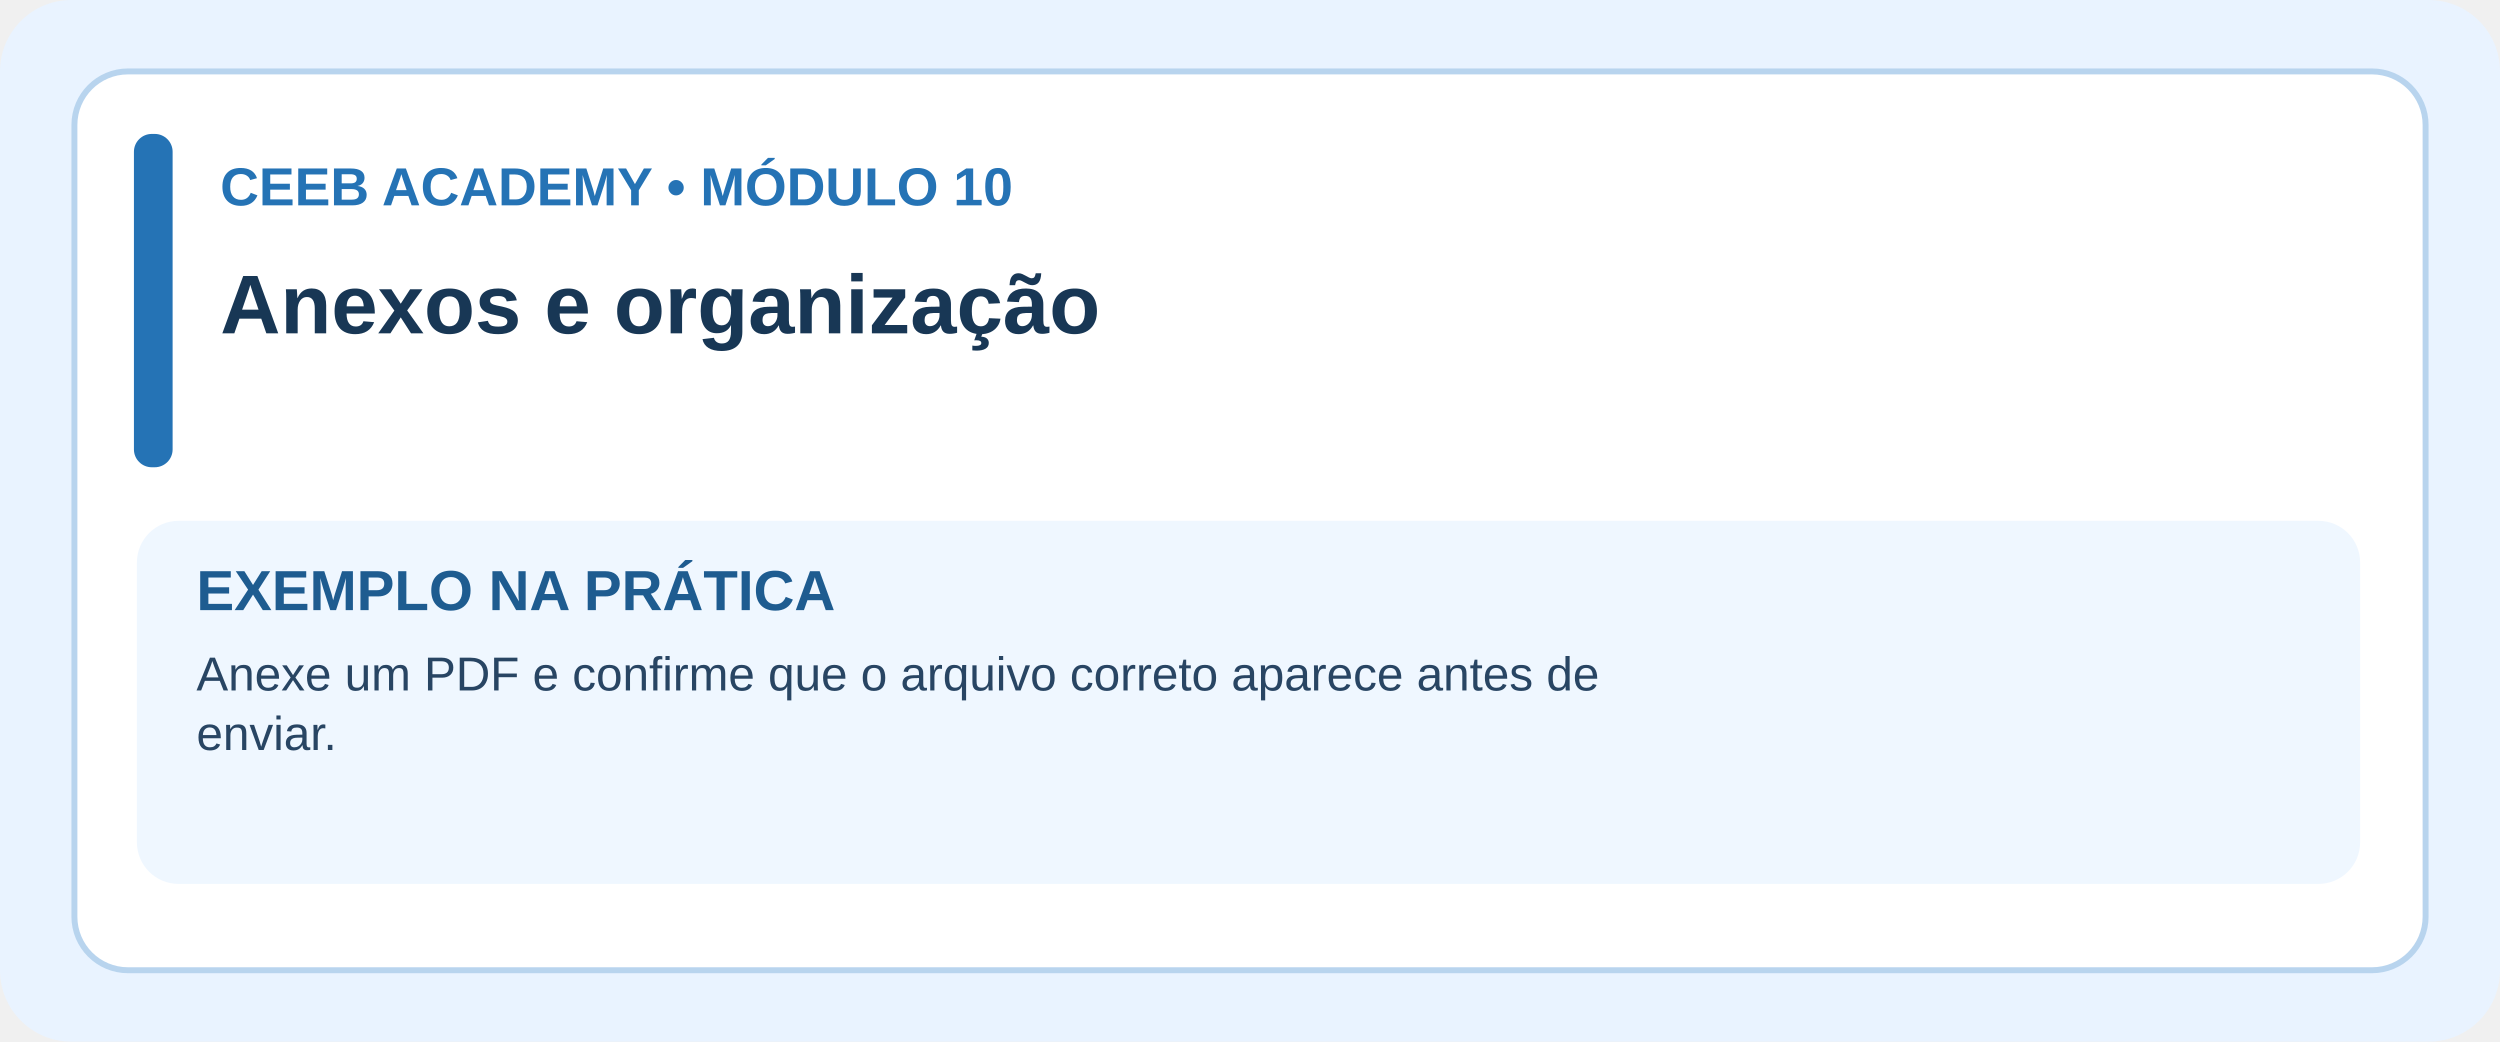
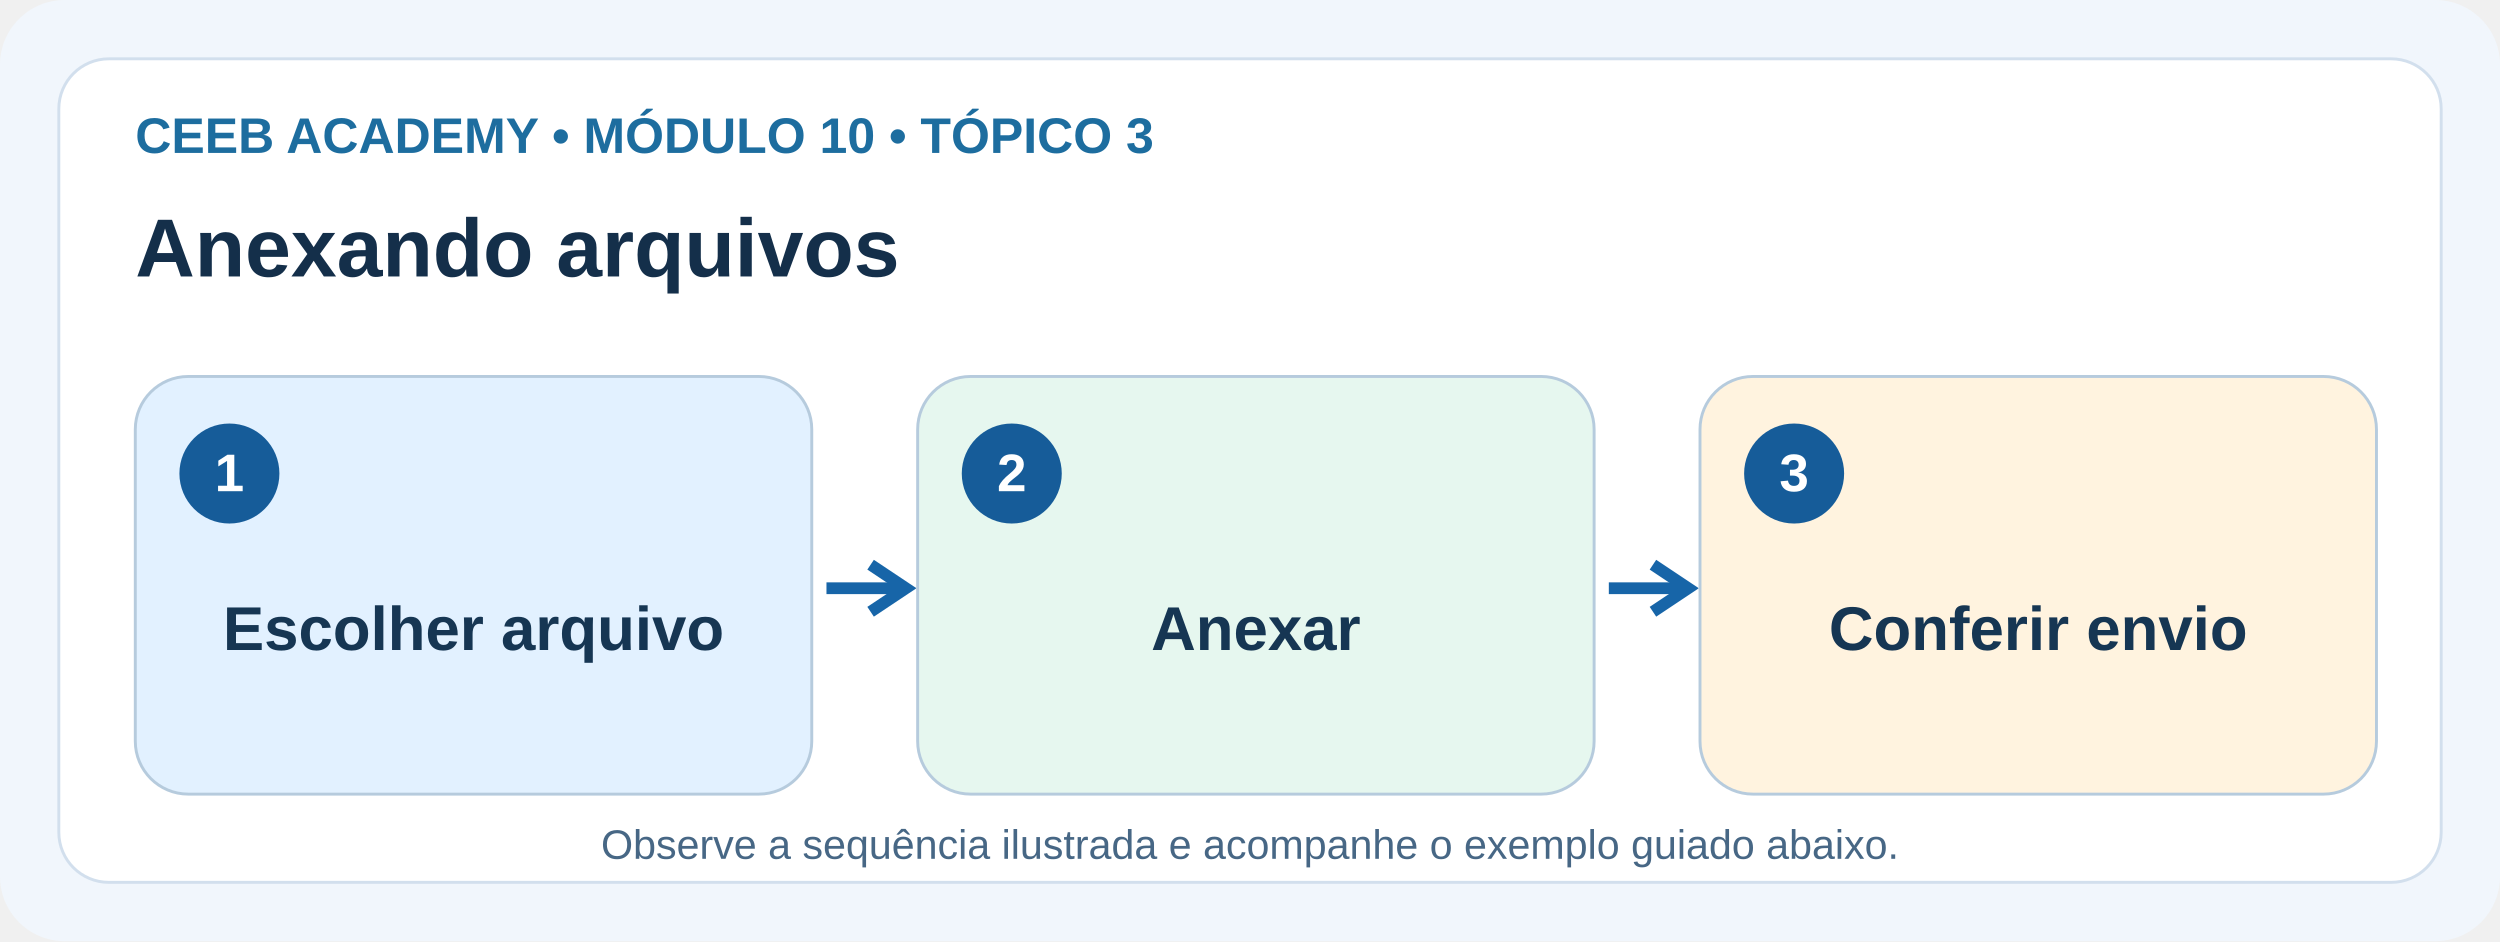
- <svg xmlns="http://www.w3.org/2000/svg" width="840" height="350" viewBox="0 0 840 350" role="img" aria-label="Diagrama explicativo em português">
-   <rect width="840" height="350" rx="24" fill="#e9f3ff" />
-   <rect x="25" y="24" width="790" height="302" rx="18" fill="white" stroke="#b8d4ee" stroke-width="2" />
-   <rect x="45" y="45" width="13" height="112" rx="6" fill="#2573b5" />
-   <text x="74" y="69" font-family="Arial, sans-serif" font-weight="700" font-size="18" fill="#2573b5">CEEB ACADEMY • MÓDULO 10</text>
-   <text x="74" y="112" font-family="Arial, sans-serif" font-size="28" font-weight="700" fill="#183755">Anexos e organização</text>
-   <rect x="46" y="175" width="747" height="122" rx="14" fill="#eff7ff" />
-   <text x="66" y="205" font-family="Arial, sans-serif" font-size="19" font-weight="700" fill="#1e5c90">EXEMPLO NA PRÁTICA</text>
-   <text x="66" y="232" font-family="Arial, sans-serif" font-size="16" fill="#284563">Anexe um PDF e confirme que o arquivo correto aparece antes de</text>
-   <text x="66" y="252" font-family="Arial, sans-serif" font-size="16" fill="#284563">enviar.</text>
+ <svg xmlns="http://www.w3.org/2000/svg" width="850" height="320" viewBox="0 0 850 320" role="img" aria-label="Esquema ilustrativo em português sobre Anexando arquivos">
+   <rect width="850" height="320" rx="22" fill="#f1f6fc" />
+   <rect x="20" y="20" width="810" height="280" rx="17" fill="#fff" stroke="#d2dfed" />
+   <text x="46" y="52" fill="#1d6d9f" font-size="17" font-family="Arial, sans-serif" font-weight="700">CEEB ACADEMY • MÓDULO 10 • TÓPICO 3</text>
+   <text x="46" y="94" fill="#142f4a" font-size="28" font-family="Arial, sans-serif" font-weight="700">Anexando arquivos</text>
+   <g font-family="Arial, sans-serif">
+     <rect x="46" y="128" rx="18" width="230" height="142" fill="#e2f1ff" stroke="#b6cbdd" />
+     <circle cx="78" cy="161" r="17" fill="#165c99" />
+     <text x="78" y="167" text-anchor="middle" fill="white" font-size="18" font-weight="bold">1</text>
+     <text x="161" y="221" text-anchor="middle" font-size="21" font-weight="bold" fill="#163653">Escolher arquivo</text>
+     <path d="M 281 200 L 306 200" stroke="#1765a8" stroke-width="4" />
+     <path d="M296 192 L308 200 L296 208" fill="none" stroke="#1765a8" stroke-width="4" />
+     <rect x="312" y="128" rx="18" width="230" height="142" fill="#e6f7ef" stroke="#b6cbdd" />
+     <circle cx="344" cy="161" r="17" fill="#165c99" />
+     <text x="344" y="167" text-anchor="middle" fill="white" font-size="18" font-weight="bold">2</text>
+     <text x="427" y="221" text-anchor="middle" font-size="21" font-weight="bold" fill="#163653">Anexar</text>
+     <path d="M 547 200 L 572 200" stroke="#1765a8" stroke-width="4" />
+     <path d="M562 192 L574 200 L562 208" fill="none" stroke="#1765a8" stroke-width="4" />
+     <rect x="578" y="128" rx="18" width="230" height="142" fill="#fff3df" stroke="#b6cbdd" />
+     <circle cx="610" cy="161" r="17" fill="#165c99" />
+     <text x="610" y="167" text-anchor="middle" fill="white" font-size="18" font-weight="bold">3</text>
+     <text x="693" y="221" text-anchor="middle" font-size="21" font-weight="bold" fill="#163653">Conferir envio</text>
+   </g>
+   <text x="425" y="292" text-anchor="middle" font-family="Arial, sans-serif" font-size="14" fill="#476785">Observe a sequência ilustrada e acompanhe o exemplo guiado abaixo.</text>
</svg>
